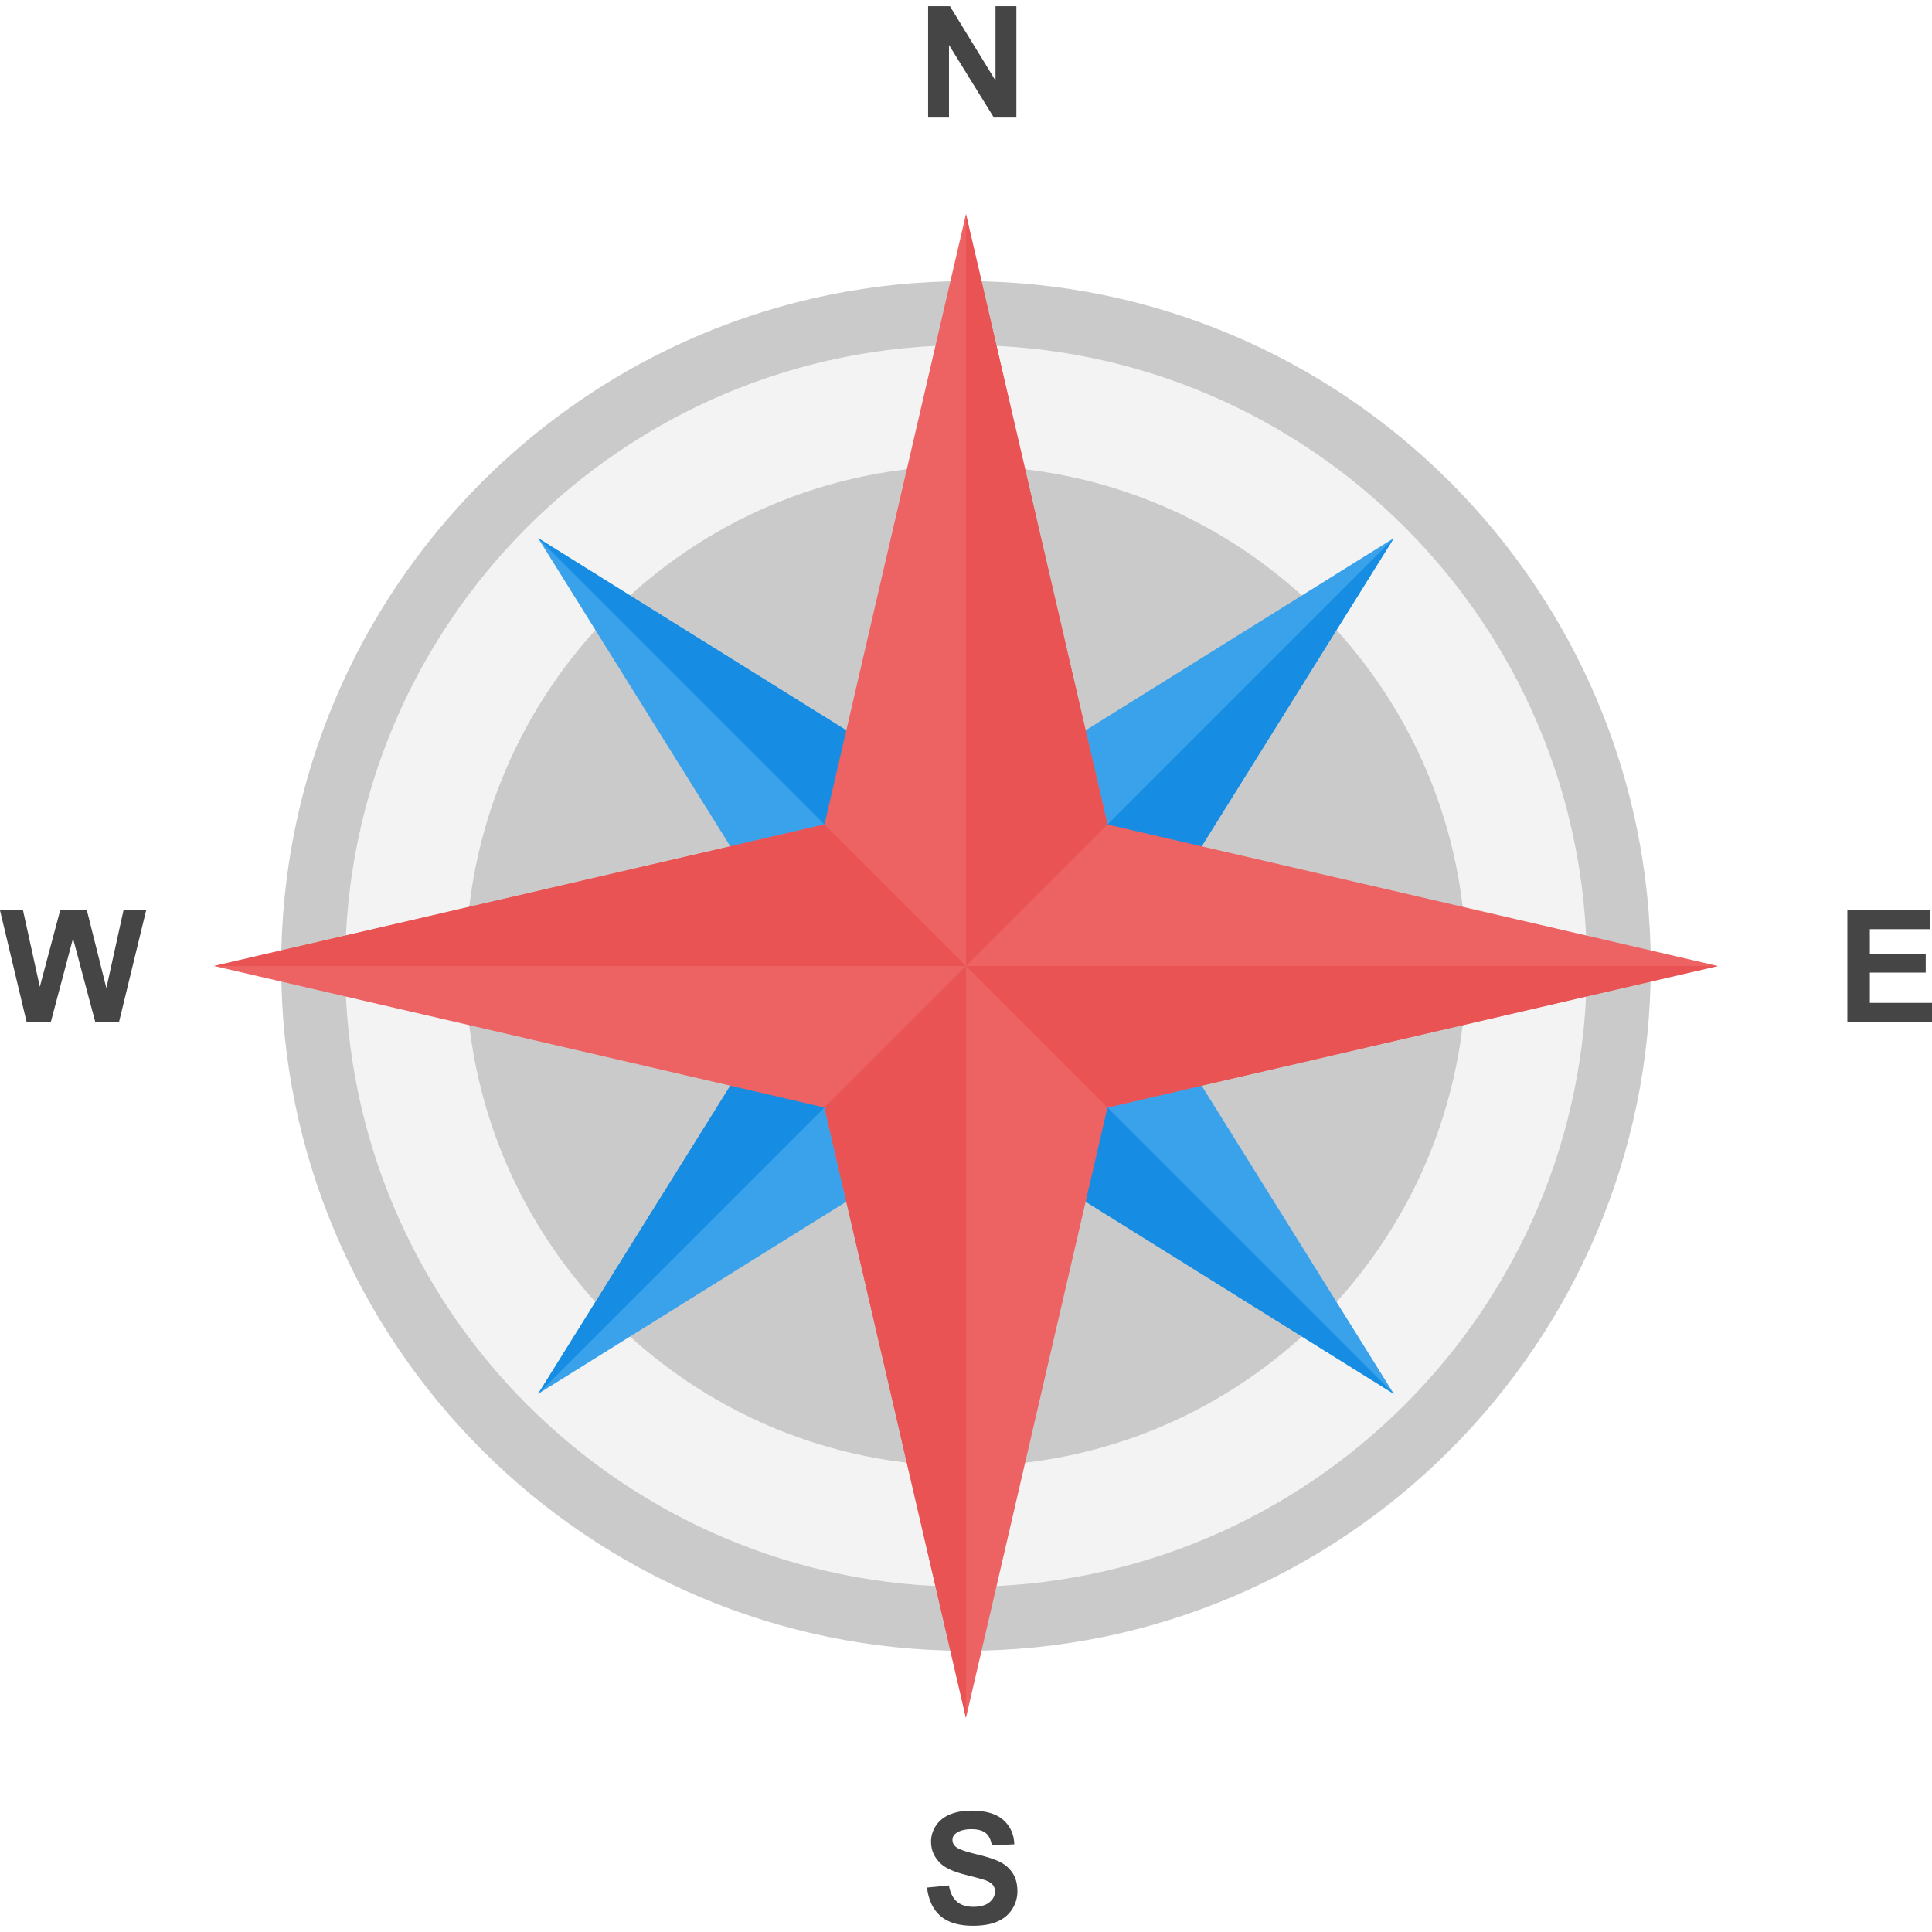
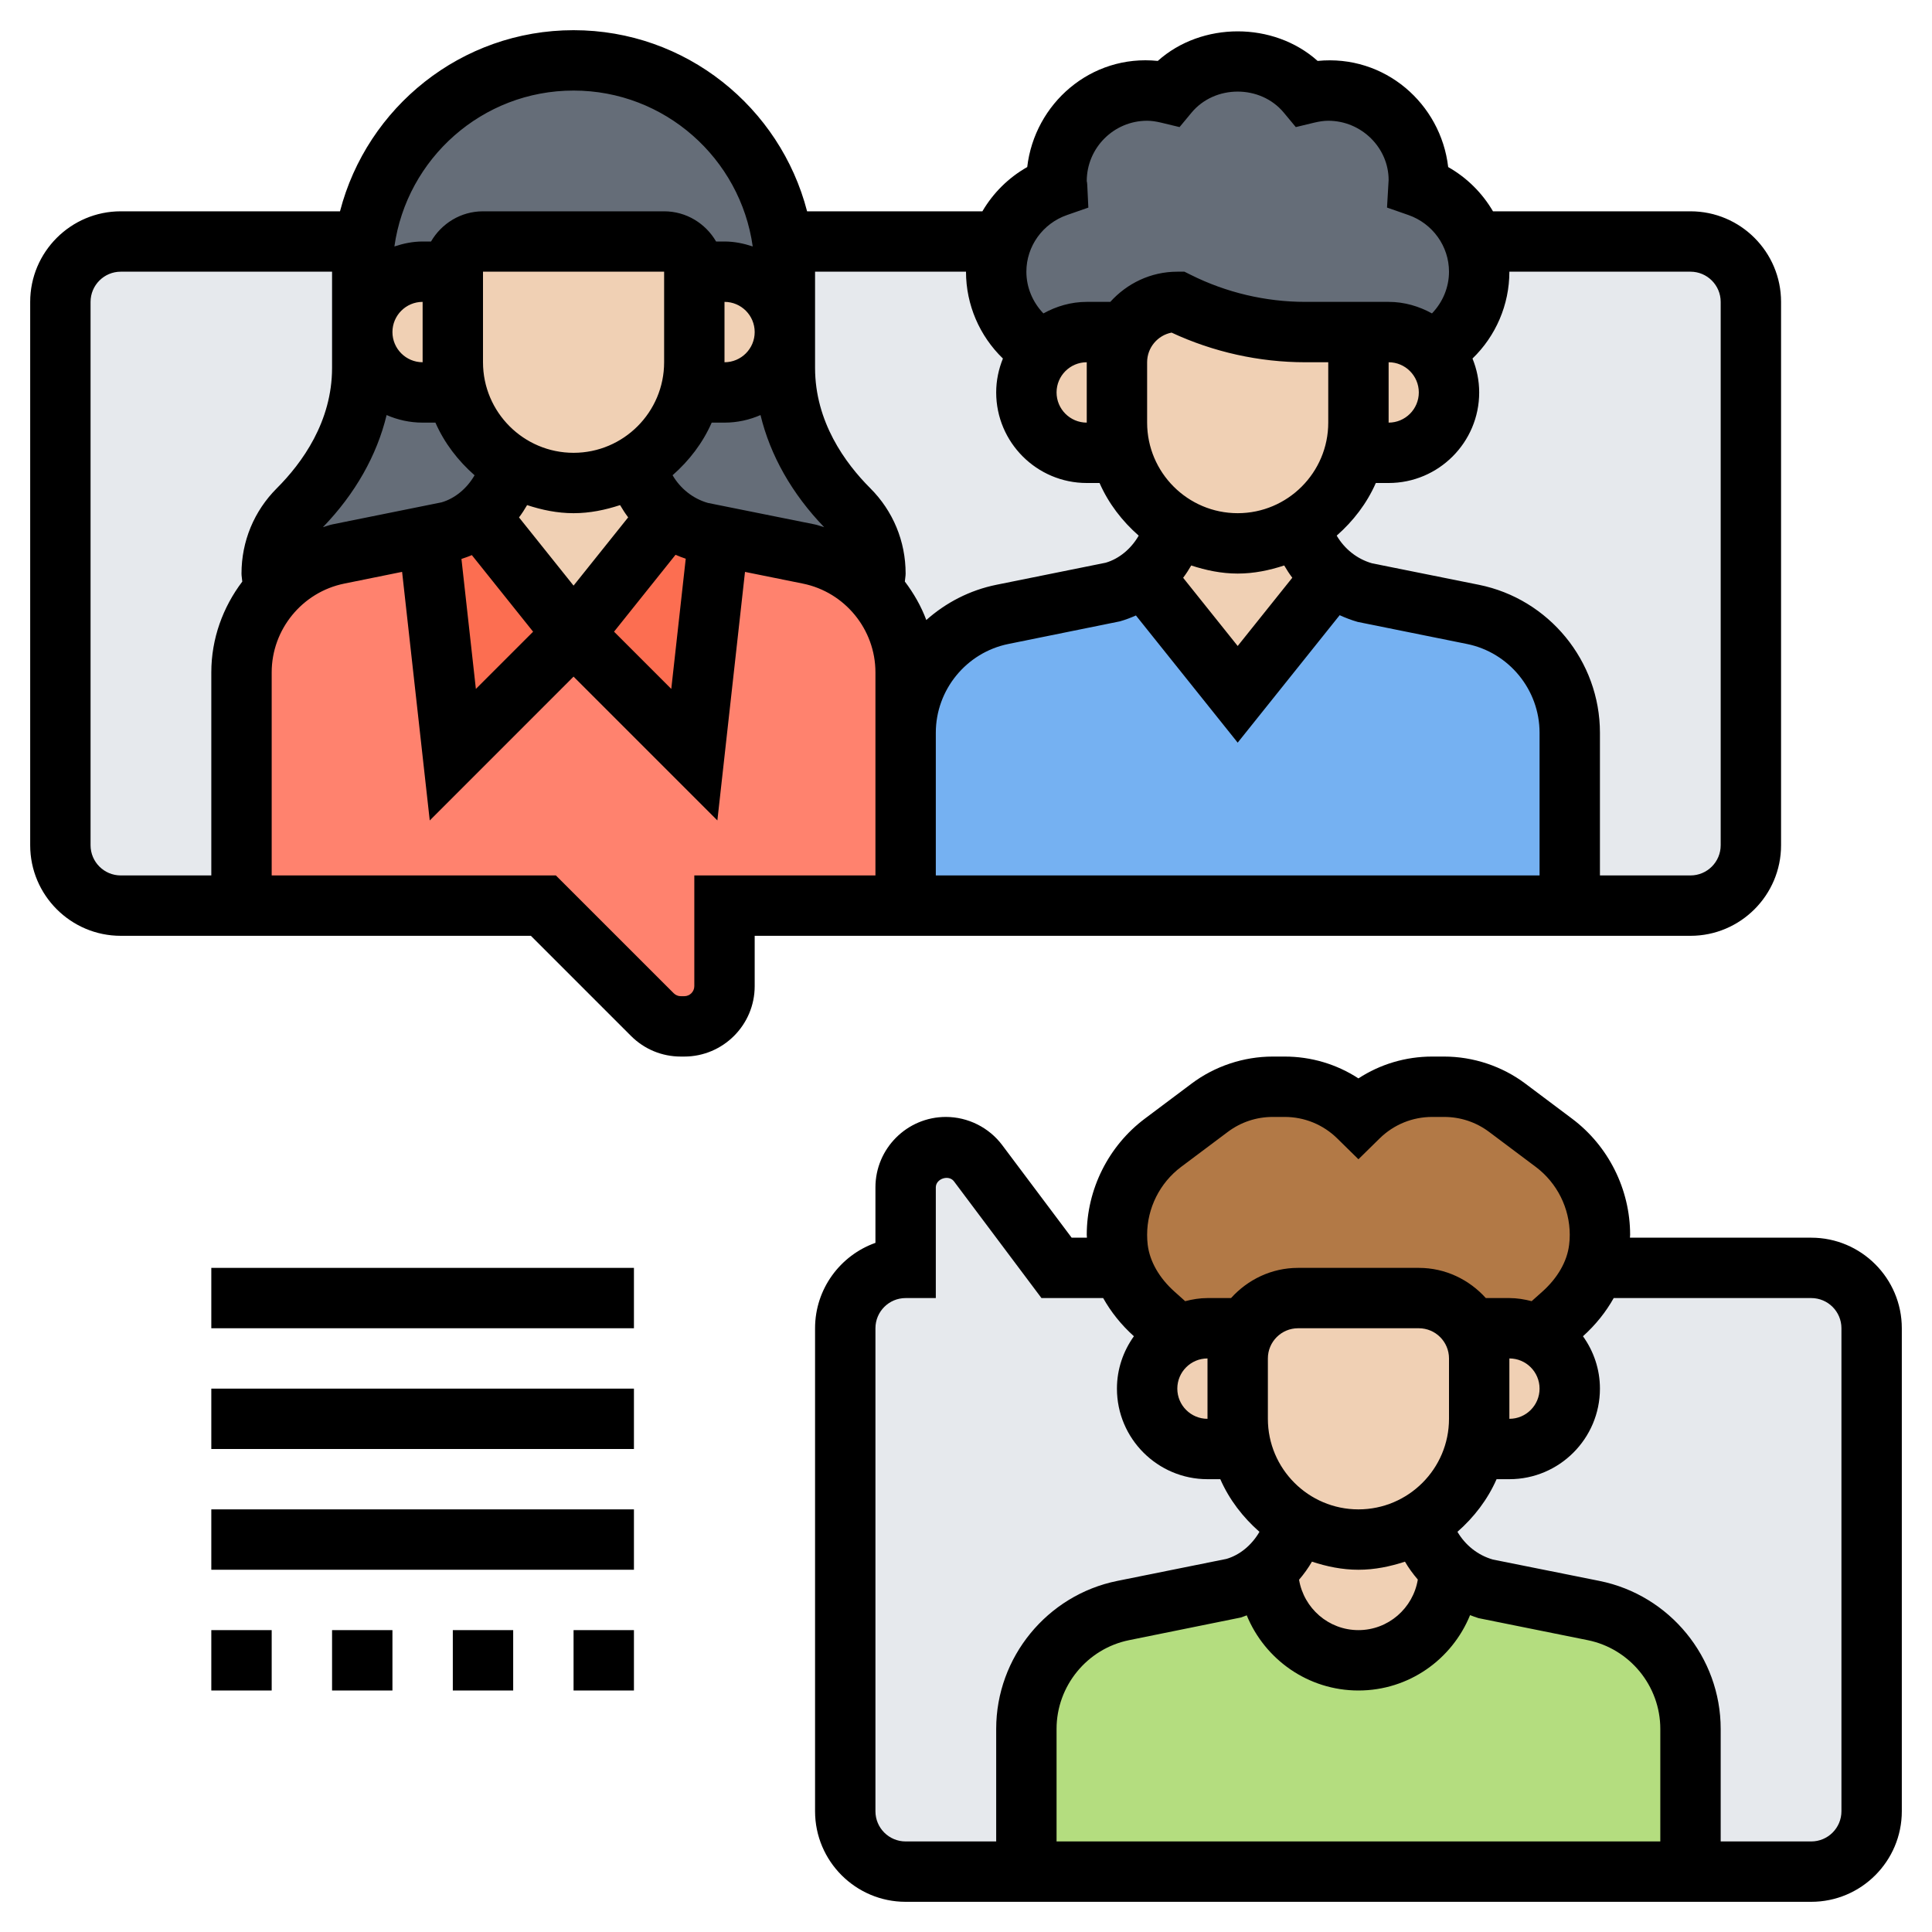
- <svg xmlns="http://www.w3.org/2000/svg" version="1.1" id="Capa_1" x="0px" y="0px" viewBox="0 0 477.832 477.832" style="enable-background:new 0 0 477.832 477.832;" xml:space="preserve">
-   <circle style="fill:#F3F3F3;" cx="238.908" cy="238.916" r="161.431" />
+ <svg xmlns="http://www.w3.org/2000/svg" id="Layer_5" enable-background="new 0 0 64 64" height="512" viewBox="0 0 64 64" width="512">
  <g>
-     <path style="fill:#454545;" d="M229.542,29.071V1.544h5.406l11.264,18.387V1.544h5.165v27.528h-5.572l-11.098-17.95v17.95H229.542z   " />
-     <path style="fill:#454545;" d="M229.271,466.846l5.406-0.527c0.331,1.807,0.994,3.147,1.988,4.006   c0.994,0.843,2.334,1.28,4.021,1.28c1.792,0,3.132-0.376,4.051-1.144c0.904-0.753,1.355-1.641,1.355-2.65   c0-0.648-0.196-1.205-0.572-1.656c-0.376-0.452-1.054-0.858-2.003-1.19c-0.648-0.226-2.138-0.632-4.442-1.205   c-2.982-0.738-5.075-1.641-6.28-2.726c-1.687-1.521-2.53-3.358-2.53-5.542c0-1.4,0.392-2.711,1.19-3.93   c0.798-1.22,1.943-2.153,3.433-2.786c1.491-0.632,3.298-0.964,5.421-0.964c3.448,0,6.054,0.753,7.8,2.274s2.665,3.539,2.756,6.069   l-5.557,0.241c-0.241-1.416-0.753-2.424-1.536-3.057c-0.783-0.617-1.958-0.934-3.524-0.934c-1.611,0-2.876,0.331-3.795,0.994   c-0.587,0.422-0.888,0.994-0.888,1.702c0,0.648,0.271,1.205,0.828,1.672c0.708,0.587,2.409,1.205,5.105,1.837   c2.711,0.632,4.698,1.295,5.993,1.988c1.295,0.693,2.304,1.611,3.042,2.801c0.738,1.19,1.099,2.65,1.099,4.382   c0,1.581-0.437,3.057-1.31,4.427c-0.873,1.37-2.123,2.394-3.72,3.072c-1.596,0.678-3.599,1.009-5.993,1.009   c-3.479,0-6.159-0.798-8.011-2.409C230.746,472.267,229.632,469.918,229.271,466.846z" />
-     <path style="fill:#454545;" d="M6.566,252.68L0,225.152h5.692l4.156,18.914l5.03-18.914h6.611l4.819,19.23l4.232-19.23h5.602   l-6.686,27.528h-5.918l-5.481-20.585l-5.466,20.585H6.566z" />
-     <path style="fill:#454545;" d="M456.9,252.68v-27.528h20.405v4.653h-14.848v6.099h13.824v4.638h-13.824v7.499h15.375v4.638   L456.9,252.68L456.9,252.68z" />
+     <g>
+       <g>
+         <path d="m42.17 49.83c.23.22.48.42.75.58v.01c-.14.6-.46 1.15-.92 1.55-.33.3-.73.52-1.18.65l-3.61.73c-1.87.38-3.21 2.02-3.21 3.92v4.73h-4c-1.1 0-2-.9-2-2v-16c0-.55.22-1.05.59-1.41.36-.37.86-.59 1.41-.59v-2.67c0-.73.6-1.33 1.33-1.33.42 0 .82.2 1.07.53l2.6 3.47h2.18c.21.59.59 1.11 1.06 1.53l.8.72c-.62.34-1.04 1-1.04 1.75 0 .55.22 1.05.59 1.41.36.37.86.59 1.41.59h1.13c.18.7.55 1.33 1.04 1.83z" fill="#e6e9ed" />
+       </g>
+       <g>
+         <path d="m62 44v16c0 1.1-.9 2-2 2h-4v-4.73c0-1.9-1.34-3.54-3.21-3.92l-3.61-.73c-.45-.13-.85-.35-1.18-.65-.46-.4-.78-.95-.92-1.55v-.01c.88-.53 1.53-1.39 1.79-2.41h1.13c1.1 0 2-.9 2-2 0-.55-.22-1.05-.59-1.41-.13-.14-.28-.25-.45-.34l.8-.72c.47-.42.85-.94 1.06-1.53h7.18c1.1 0 2 .9 2 2z" fill="#e6e9ed" />
+       </g>
+       <g>
+         <path d="m12 9v2 1.19c0 1.79-.85 3.42-2.12 4.69-.54.54-.88 1.29-.88 2.12 0 .19.02.38.06.56-.66.72-1.06 1.67-1.06 2.71v7.73h-4c-1.1 0-2-.9-2-2v-18c0-1.1.9-2 2-2h8.07.01c-.06.32-.08.66-.08 1z" fill="#e6e9ed" />
+       </g>
+       <g>
+         <path d="m25.93 8h7.24c-.11.31-.17.65-.17 1 0 1.13.63 2.12 1.55 2.63-.34.36-.55.84-.55 1.37 0 .55.22 1.05.59 1.41.36.37.86.59 1.41.59h1.13c.18.71.54 1.33 1.04 1.83.23.22.48.42.75.58v.01c-.15.66-.52 1.24-1.05 1.66-.3.24-.66.43-1.05.54l-3.61.73c-1.87.38-3.21 2.02-3.21 3.92v-2c0-1.04-.4-1.99-1.06-2.71.04-.18.06-.37.06-.56 0-.83-.34-1.58-.88-2.12-1.27-1.27-2.12-2.9-2.12-4.69v-1.19-2c0-.34-.02-.67-.08-1z" fill="#e6e9ed" />
+       </g>
+       <g>
+         <path d="m58 10v18c0 1.1-.9 2-2 2h-4v-5.73c0-1.9-1.34-3.54-3.21-3.92l-3.61-.73c-.39-.11-.75-.3-1.05-.54-.53-.42-.9-1-1.05-1.66v-.01c.88-.53 1.53-1.39 1.79-2.41h1.13c1.1 0 2-.9 2-2 0-.53-.2-1.01-.55-1.37.92-.51 1.55-1.5 1.55-2.63 0-.35-.06-.69-.17-1h7.17c1.1 0 2 .9 2 2z" fill="#e6e9ed" />
+       </g>
+       <g>
+         <path d="m56 57.27v4.73h-22v-4.73c0-1.9 1.34-3.54 3.21-3.92l3.61-.73c.45-.13.85-.35 1.18-.65v.03c0 1.66 1.34 3 3 3 .83 0 1.58-.34 2.12-.88s.88-1.29.88-2.12v-.03c.33.3.73.52 1.18.65l3.61.73c1.87.38 3.21 2.02 3.21 3.92z" fill="#b4dd7f" />
+       </g>
+       <g>
+         <path d="m28.94 19.56c.66.72 1.06 1.67 1.06 2.71v2 5.73h-6v2.67c0 .73-.6 1.33-1.33 1.33h-.12c-.35 0-.69-.14-.94-.39l-3.61-3.61h-10v-7.73c0-1.04.4-1.99 1.06-2.71.56-.61 1.3-1.04 2.15-1.21l2.98-.6.81 7.25 4-4 4 4 .81-7.25 2.98.6c.85.17 1.59.6 2.15 1.21z" fill="#ff826e" />
+       </g>
+       <g>
+         <path d="m23.81 17.75-.81 7.25-4-4 3.13-3.92c.3.24.66.43 1.05.54z" fill="#fc6e51" />
+       </g>
+       <g>
+         <path d="m15.87 17.08 3.13 3.92-4 4-.81-7.25.63-.13c.39-.11.75-.3 1.05-.54z" fill="#fc6e51" />
+       </g>
+       <g>
+         <path d="m52 24.27v5.73h-22v-5.73c0-1.9 1.34-3.54 3.21-3.92l3.61-.73c.39-.11.75-.3 1.05-.54l3.13 3.92 3.13-3.92c.3.24.66.43 1.05.54l3.61.73c1.87.38 3.21 2.02 3.21 3.92z" fill="#75b1f2" />
+       </g>
+       <g>
+         <path d="m26 12.19c0 1.79.85 3.42 2.12 4.69.54.54.88 1.29.88 2.12 0 .19-.02.38-.06.56-.56-.61-1.3-1.04-2.15-1.21l-2.98-.6-.63-.13c-.39-.11-.75-.3-1.05-.54-.53-.42-.9-1-1.05-1.66v-.01c.88-.53 1.53-1.39 1.79-2.41h1.13c.55 0 1.05-.22 1.41-.59.37-.36.59-.86.59-1.41z" fill="#656d78" />
+       </g>
+       <g>
+         <path d="m16.92 15.42c-.15.66-.52 1.24-1.05 1.66-.3.24-.66.43-1.05.54l-.63.13-2.98.6c-.85.17-1.59.6-2.15 1.21-.04-.18-.06-.37-.06-.56 0-.83.34-1.58.88-2.12 1.27-1.27 2.12-2.9 2.12-4.69v-1.19c0 .55.22 1.05.59 1.41.36.37.86.59 1.41.59h1.13c.18.7.55 1.33 1.04 1.83.23.22.48.42.75.58z" fill="#656d78" />
+       </g>
+       <g>
+         <path d="m26 9v2c0-1.1-.9-2-2-2h-1c0-.55-.45-1-1-1h-6c-.55 0-1 .45-1 1h-1c-1.1 0-2 .9-2 2v-2c0-.34.02-.68.08-1 .21-1.54.92-2.9 1.97-3.95 1.27-1.27 3.01-2.05 4.95-2.05 3.53 0 6.44 2.6 6.92 6 .06.33.08.66.08 1z" fill="#656d78" />
+       </g>
+       <g>
+         <path d="m36 11c-.57 0-1.09.24-1.45.63-.92-.51-1.55-1.5-1.55-2.63 0-.35.06-.69.17-1 .31-.85.99-1.52 1.85-1.82-.01-.06-.02-.12-.02-.18 0-1.66 1.34-3 3-3 .24 0 .48.04.7.09.55-.66 1.37-1.09 2.3-1.09s1.75.43 2.3 1.09c.22-.05.46-.09.7-.09 1.66 0 3 1.34 3 3 0 .06-.01.12-.02.18.86.3 1.54.97 1.85 1.82.11.31.17.65.17 1 0 1.13-.63 2.12-1.55 2.63-.01-.01-.03-.03-.04-.04-.36-.37-.86-.59-1.41-.59h-1-1.76c-1.47 0-2.92-.34-4.24-1-.74 0-1.38.4-1.73 1z" fill="#656d78" />
+       </g>
+       <g>
+         <path d="m51.48 37.86-1.55-1.16c-.6-.46-1.34-.7-2.09-.7h-.4c-.91 0-1.79.36-2.44 1-.65-.64-1.53-1-2.44-1h-.4c-.75 0-1.49.24-2.09.7l-1.55 1.16c-.96.72-1.52 1.85-1.52 3.04 0 .16.01.31.03.46.03.22.08.44.15.64.21.59.59 1.11 1.06 1.53l.8.72c.28-.16.61-.25.96-.25h1.27c.35-.6.99-1 1.73-1h4c.842 0 1.566.527 1.86 1.267l2.1-.017.8-.72c.47-.42.85-.94 1.06-1.53.07-.2.12-.42.15-.64.02-.15.03-.3.03-.46 0-1.19-.56-2.32-1.52-3.04z" fill="#b27946" />
+       </g>
+       <g>
+         <path d="m47.08 50.42c.14.6.46 1.15.92 1.55v.03c0 .83-.34 1.58-.88 2.12s-1.29.88-2.12.88c-1.66 0-3-1.34-3-3v-.03c.46-.4.78-.95.92-1.55v-.01c.61.38 1.32.59 2.08.59s1.47-.21 2.08-.59z" fill="#f0d0b4" />
+       </g>
+       <g>
+         <path d="m48.87 48c-.26 1.02-.91 1.88-1.79 2.41-.61.38-1.32.59-2.08.59s-1.47-.21-2.08-.59c-.27-.16-.52-.36-.75-.58-.49-.5-.86-1.13-1.04-1.83-.09-.32-.13-.65-.13-1v-2c0-.36.1-.71.27-1 .35-.6.99-1 1.73-1h4c1.1 0 2 .9 2 2v2c0 .35-.04.68-.13 1z" fill="#f0d0b4" />
+       </g>
+       <g>
+         <path d="m41 47c0 .35.04.68.13 1h-1.13c-.55 0-1.05-.22-1.41-.59-.37-.36-.59-.86-.59-1.41 0-.75.42-1.41 1.04-1.75.28-.16.61-.25.96-.25h1.27c-.17.29-.27.64-.27 1z" fill="#f0d0b4" />
+       </g>
+       <g>
+         <path d="m49 47c0 .35-.04.68-.13 1h1.13c.55 0 1.05-.22 1.41-.59.37-.36.59-.86.59-1.41 0-.75-.42-1.41-1.04-1.75-.28-.16-.61-.25-.96-.25h-1.27c.17.29.27.64.27 1z" fill="#f0d0b4" />
+       </g>
+       <g>
+         <path d="m48 13c0 1.1-.9 2-2 2h-1.13c.09-.32.13-.65.13-1v-3h1c.55 0 1.05.22 1.41.59.01.01.03.03.04.04.35.36.55.84.55 1.37z" fill="#f0d0b4" />
+       </g>
+       <g>
+         <path d="m43.08 17.42c.15.66.52 1.24 1.05 1.66l-3.13 3.92-3.13-3.92c.53-.42.9-1 1.05-1.66v-.01c1.92.59 2 .59 2.08.59.76 0 1.48-.21 2.08-.59z" fill="#f0d0b4" />
+       </g>
+       <g>
+         <path d="m45 11v3c0 .35-.04.68-.13 1-.26 1.02-.91 1.88-1.79 2.41-.6.38-1.32.59-2.08.59-.08 0-.16 0-2.08-.59-.27-.16-.52-.36-.75-.58-.5-.5-.86-1.12-1.04-1.83-.09-.32-.13-.65-.13-1v-2c0-.36.1-.71.27-1 .35-.6.99-1 1.73-1 1.32.66 2.77 1 4.24 1z" fill="#f0d0b4" />
+       </g>
+       <g>
+         <path d="m37 14c0 .35.04.68.13 1h-1.13c-.55 0-1.05-.22-1.41-.59-.37-.36-.59-.86-.59-1.41 0-.53.21-1.01.55-1.37.36-.39.88-.63 1.45-.63h1.27c-.17.29-.27.64-.27 1z" fill="#f0d0b4" />
+       </g>
+       <g>
+         <path d="m26 11c0 .55-.22 1.05-.59 1.41-.36.37-.86.59-1.41.59h-1.13c.09-.32.13-.65.13-1v-3h1c1.1 0 2 .9 2 2z" fill="#f0d0b4" />
+       </g>
+       <g>
+         <path d="m21.08 15.42c.15.66.52 1.24 1.05 1.66l-3.13 3.92-3.13-3.92c.53-.42.9-1 1.05-1.66v-.01c1.92.59 2 .59 2.08.59.76 0 1.48-.21 2.08-.59z" fill="#f0d0b4" />
+       </g>
+       <g>
+         <path d="m23 9v3c0 .35-.04.68-.13 1-.26 1.02-.91 1.88-1.79 2.41-.6.38-1.32.59-2.08.59-.08 0-.16 0-2.08-.59-.27-.16-.52-.36-.75-.58-.49-.5-.86-1.13-1.04-1.83-.09-.32-.13-.65-.13-1v-3c0-.55.45-1 1-1h6c.55 0 1 .45 1 1z" fill="#f0d0b4" />
+       </g>
+       <g>
+         <path d="m15 9v3c0 .35.04.68.13 1h-1.13c-.55 0-1.05-.22-1.41-.59-.37-.36-.59-.86-.59-1.41 0-1.1.9-2 2-2z" fill="#f0d0b4" />
+       </g>
+     </g>
+     <g>
+       <path d="m59 28v-18c0-1.654-1.346-3-3-3h-6.543c-.353-.604-.861-1.113-1.484-1.466-.244-2.1-2.102-3.736-4.325-3.516-1.459-1.306-3.836-1.306-5.295 0-2.219-.228-4.081 1.416-4.325 3.516-.623.353-1.132.862-1.485 1.466h-5.807c-.891-3.445-4.017-6-7.736-6s-6.845 2.555-7.737 6h-7.263c-1.654 0-3 1.346-3 3v18c0 1.654 1.346 3 3 3h13.586l3.316 3.316c.44.44 1.026.684 1.65.684h.114c1.287 0 2.334-1.047 2.334-2.333v-1.667h31c1.654 0 3-1.346 3-3zm-9-19h6c.552 0 1 .449 1 1v18c0 .551-.448 1-1 1h-3v-4.727c0-2.371-1.687-4.432-4.01-4.901l-3.54-.712c-.501-.143-.914-.479-1.17-.917.548-.481.999-1.067 1.296-1.743h.424c1.654 0 3-1.346 3-3 0-.398-.081-.776-.222-1.123.77-.744 1.222-1.777 1.222-2.877zm-16.594 12.332 3.692-.749c.183-.052.36-.119.531-.195l3.371 4.213 3.378-4.222c.192.087.39.164.599.223l3.616.73c1.395.282 2.407 1.519 2.407 2.941v4.727h-20v-4.727c0-1.422 1.012-2.659 2.406-2.941zm10.594-7.332c0 1.654-1.346 3-3 3s-3-1.346-3-3v-2c0-.486.349-.893.81-.982 1.379.643 2.904.982 4.426.982h.764zm-3 5c.541 0 1.052-.108 1.541-.268.082.141.17.277.268.406l-1.809 2.261-1.807-2.259c.098-.13.186-.266.268-.408.488.16.999.268 1.539.268zm5-7c.552 0 1 .449 1 1s-.448 1-1 1zm-10.653-4.877.706-.246-.036-.747c-.003-.057-.01-.112-.017-.13 0-1.103.897-2 2-2 .139 0 .288.021.469.064l.605.146.398-.479c.771-.929 2.283-.929 3.055 0l.398.479.605-.146c.182-.043.331-.064.47-.064 1.103 0 2 .897 2 1.962l-.053.914.706.246c.806.281 1.347 1.036 1.347 1.878 0 .524-.211 1.015-.564 1.382-.429-.236-.913-.382-1.436-.382h-1-1.764c-1.309 0-2.619-.309-3.789-.895l-.211-.105h-.236c-.883 0-1.67.391-2.22 1h-.78c-.523 0-1.007.146-1.436.382-.353-.368-.564-.858-.564-1.382 0-.842.541-1.597 1.347-1.877zm.653 6.877c-.552 0-1-.449-1-1s.448-1 1-1zm-4-5c0 1.099.452 2.132 1.223 2.877-.141.347-.223.725-.223 1.123 0 1.654 1.346 3 3 3h.424c.297.677.749 1.263 1.297 1.744-.252.436-.649.768-1.095.897l-3.616.73c-.889.18-1.681.595-2.325 1.168-.172-.461-.417-.886-.711-1.275.006-.087.026-.177.026-.264 0-1.069-.416-2.073-1.172-2.828-.834-.834-1.828-2.203-1.828-3.986v-3.186zm-13 10.399-1.807-2.259c.098-.13.186-.266.268-.408.488.16.999.268 1.539.268.541 0 1.052-.108 1.541-.268.082.141.17.277.268.406zm-5-7.399c-.552 0-1-.449-1-1s.448-1 1-1zm-1.193 1.749c.366.16.769.251 1.193.251h.424c.297.677.749 1.263 1.297 1.744-.252.436-.649.768-1.095.897l-3.616.73c-.108.022-.207.064-.312.092 1.068-1.105 1.789-2.382 2.109-3.714zm9.193-1.749c0 1.654-1.346 3-3 3s-3-1.346-3-3v-3l6-.001zm-6.37 6.388 2.03 2.538-1.896 1.896-.478-4.306c.116-.04.233-.078.344-.128zm6.748-.01c.109.049.223.09.338.13l-.479 4.313-1.896-1.896zm1.072-1.718c-.501-.143-.914-.479-1.17-.917.548-.481.999-1.067 1.296-1.743h.424c.424 0 .827-.091 1.193-.251.32 1.331 1.041 2.609 2.109 3.715-.105-.029-.204-.07-.312-.092zm.55-6.66c.552 0 1 .449 1 1s-.448 1-1 1zm-5-7c3.024 0 5.526 2.251 5.935 5.164-.296-.098-.607-.164-.935-.164h-.278c-.347-.595-.985-1-1.722-1h-6c-.737 0-1.375.405-1.722 1h-.278c-.328 0-.639.066-.935.164.409-2.913 2.911-5.164 5.935-5.164zm-16 25v-18c0-.551.448-1 1-1h7v3.186c0 1.784-.994 3.152-1.828 3.986-.756.755-1.172 1.759-1.172 2.828 0 .087.02.177.026.266-.641.846-1.026 1.888-1.026 3.007v6.727h-3c-.552 0-1-.449-1-1zm20 1v3.667c0 .184-.149.333-.333.333h-.114c-.089 0-.173-.035-.236-.098l-3.903-3.902h-9.414v-6.727c0-1.422 1.012-2.659 2.406-2.941l1.914-.388.916 8.235 4.764-4.765 4.764 4.764.915-8.233 1.915.387c1.394.282 2.406 1.519 2.406 2.941v2 4.727z" />
+       <path d="m60 41h-6.006c.001-.032.006-.064.006-.096 0-1.506-.719-2.944-1.924-3.847l-1.546-1.16c-.771-.579-1.727-.897-2.692-.897h-.395c-.879 0-1.722.253-2.443.723-.722-.47-1.564-.723-2.443-.723h-.395c-.965 0-1.921.318-2.691.897l-1.547 1.16c-1.205.903-1.924 2.341-1.924 3.847 0 .032.005.063.006.096h-.506l-2.3-3.066c-.438-.585-1.136-.934-1.867-.934-1.286 0-2.333 1.047-2.333 2.333v1.838c-1.164.413-2 1.525-2 2.829v16c0 1.654 1.346 3 3 3h30c1.654 0 3-1.346 3-3v-16c0-1.654-1.346-3-3-3zm-10 4c.552 0 1 .448 1 1s-.448 1-1 1zm-10.877-6.343 1.548-1.16c.433-.325.948-.497 1.491-.497h.395c.655 0 1.274.253 1.743.714l.7.688.7-.688c.469-.461 1.088-.714 1.743-.714h.395c.543 0 1.059.172 1.492.497l1.547 1.16c.703.528 1.123 1.367 1.123 2.247 0 .11-.006.221-.021.333-.065.547-.38 1.097-.886 1.549l-.355.317c-.237-.061-.482-.103-.738-.103h-.78c-.549-.609-1.337-1-2.22-1h-4c-.883 0-1.67.391-2.22 1h-.78c-.257 0-.502.042-.74.103l-.353-.316c-.507-.453-.821-1.003-.888-1.554-.013-.108-.019-.218-.019-.329 0-.88.42-1.719 1.123-2.247zm15.877 22.343h-20v-3.728c0-1.422 1.012-2.659 2.405-2.94l3.694-.749c.069-.02.134-.049.201-.073.598 1.459 2.029 2.49 3.7 2.49 1.67 0 3.1-1.029 3.698-2.497.093.034.184.072.28.1l3.615.729c1.395.281 2.407 1.519 2.407 2.94zm-7-14c0 1.654-1.346 3-3 3s-3-1.346-3-3v-2c0-.552.448-1 1-1h4c.552 0 1 .448 1 1zm-1.033 5.325c-.156.947-.976 1.675-1.967 1.675-.989 0-1.808-.724-1.967-1.669.159-.186.303-.385.427-.599.488.16.999.268 1.54.268s1.053-.108 1.541-.268c.123.211.267.408.426.593zm-6.967-5.325c-.552 0-1-.448-1-1s.448-1 1-1zm-11 13v-16c0-.552.448-1 1-1h1v-3.667c0-.288.429-.429.601-.2l2.899 3.867h2.044c.256.458.598.887 1.018 1.265-.351.491-.562 1.087-.562 1.735 0 1.654 1.346 3 3 3h.424c.297.677.749 1.263 1.297 1.744-.252.436-.649.768-1.094.897l-3.617.729c-2.323.47-4.01 2.531-4.01 4.901v3.729h-3c-.552 0-1-.448-1-1zm32 0c0 .552-.448 1-1 1h-3v-3.728c0-2.37-1.687-4.432-4.011-4.901l-3.538-.71c-.502-.144-.914-.48-1.171-.918.548-.481.999-1.067 1.296-1.743h.424c1.654 0 3-1.346 3-3 0-.648-.211-1.244-.562-1.735.42-.378.762-.807 1.018-1.265h6.544c.552 0 1 .448 1 1z" />
+       <path d="m7 42h14v2h-14z" />
+       <path d="m7 46h14v2h-14z" />
+       <path d="m7 50h14v2h-14z" />
+       <path d="m7 54h2v2h-2z" />
+       <path d="m11 54h2v2h-2z" />
+       <path d="m19 54h2v2h-2z" />
+       <path d="m15 54h2v2h-2z" />
+     </g>
  </g>
-   <g>
-     <circle style="fill:#CACACA;" cx="238.908" cy="238.916" r="123.708" />
-     <path style="fill:#CACACA;" d="M238.908,69.534c-93.395,0-169.367,75.987-169.367,169.382c0,93.38,75.972,169.367,169.367,169.367   s169.367-75.987,169.367-169.367C408.275,145.521,332.303,69.534,238.908,69.534z M238.908,392.456   c-84.661,0-153.54-68.879-153.54-153.555s68.879-153.54,153.54-153.54s153.555,68.879,153.555,153.54   C392.463,323.576,323.569,392.456,238.908,392.456z" />
-   </g>
-   <polygon style="fill:#3AA2EB;" points="344.727,133.097 238.908,199.085 133.09,133.097 199.078,238.916 133.09,344.734   238.908,278.746 344.727,344.734 278.739,238.916 " />
-   <g>
-     <polygon style="fill:#168DE2;" points="344.727,133.097 238.908,238.916 278.739,238.916  " />
-     <polygon style="fill:#168DE2;" points="238.908,238.916 238.908,278.746 344.727,344.734  " />
-     <polygon style="fill:#168DE2;" points="133.09,344.734 238.908,238.916 199.078,238.916  " />
-     <polygon style="fill:#168DE2;" points="133.09,133.097 238.908,238.916 238.908,199.085  " />
-   </g>
-   <polygon style="fill:#ED6262;" points="273.905,203.919 238.908,52.954 203.912,203.919 52.947,238.916 203.912,273.912   238.908,424.877 273.905,273.912 424.87,238.916 " />
-   <g>
-     <polygon style="fill:#E95353;" points="238.908,52.954 238.908,238.916 273.905,203.919  " />
-     <polygon style="fill:#E95353;" points="238.908,238.916 273.905,273.912 424.87,238.916  " />
-     <polygon style="fill:#E95353;" points="238.908,424.877 238.908,238.916 203.912,273.912  " />
-     <polygon style="fill:#E95353;" points="52.947,238.916 238.908,238.916 203.912,203.919  " />
-   </g>
-   <g>
- </g>
-   <g>
- </g>
-   <g>
- </g>
-   <g>
- </g>
-   <g>
- </g>
-   <g>
- </g>
-   <g>
- </g>
-   <g>
- </g>
-   <g>
- </g>
-   <g>
- </g>
-   <g>
- </g>
-   <g>
- </g>
-   <g>
- </g>
-   <g>
- </g>
-   <g>
- </g>
</svg>
